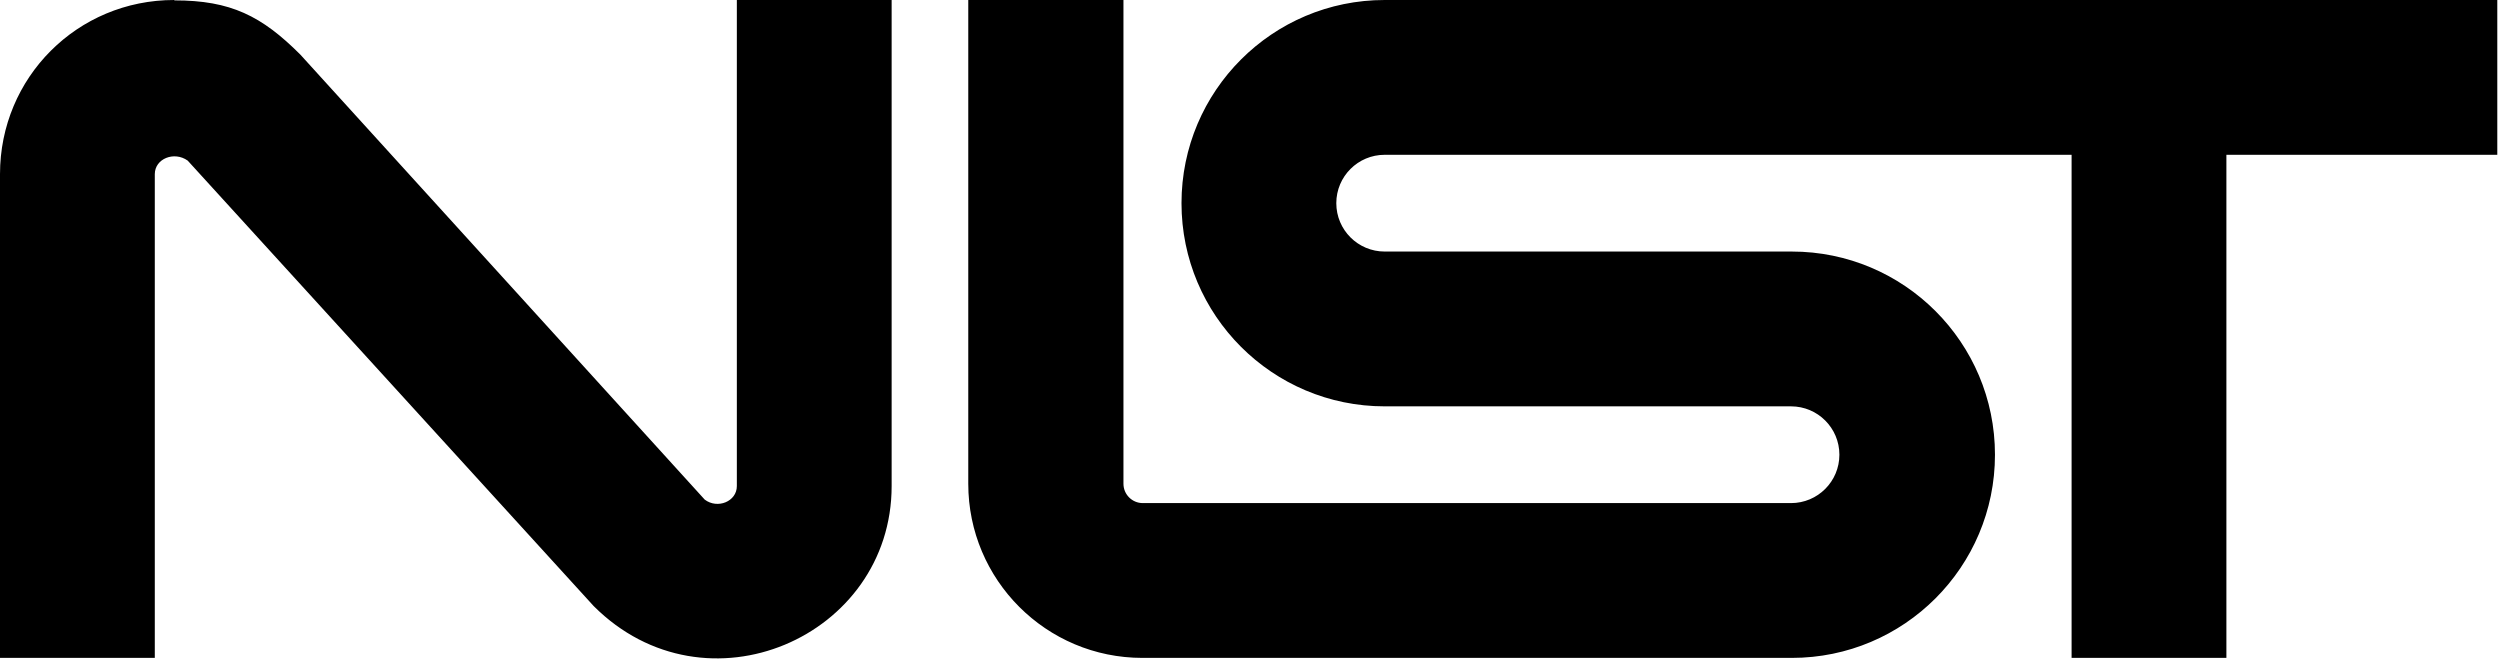
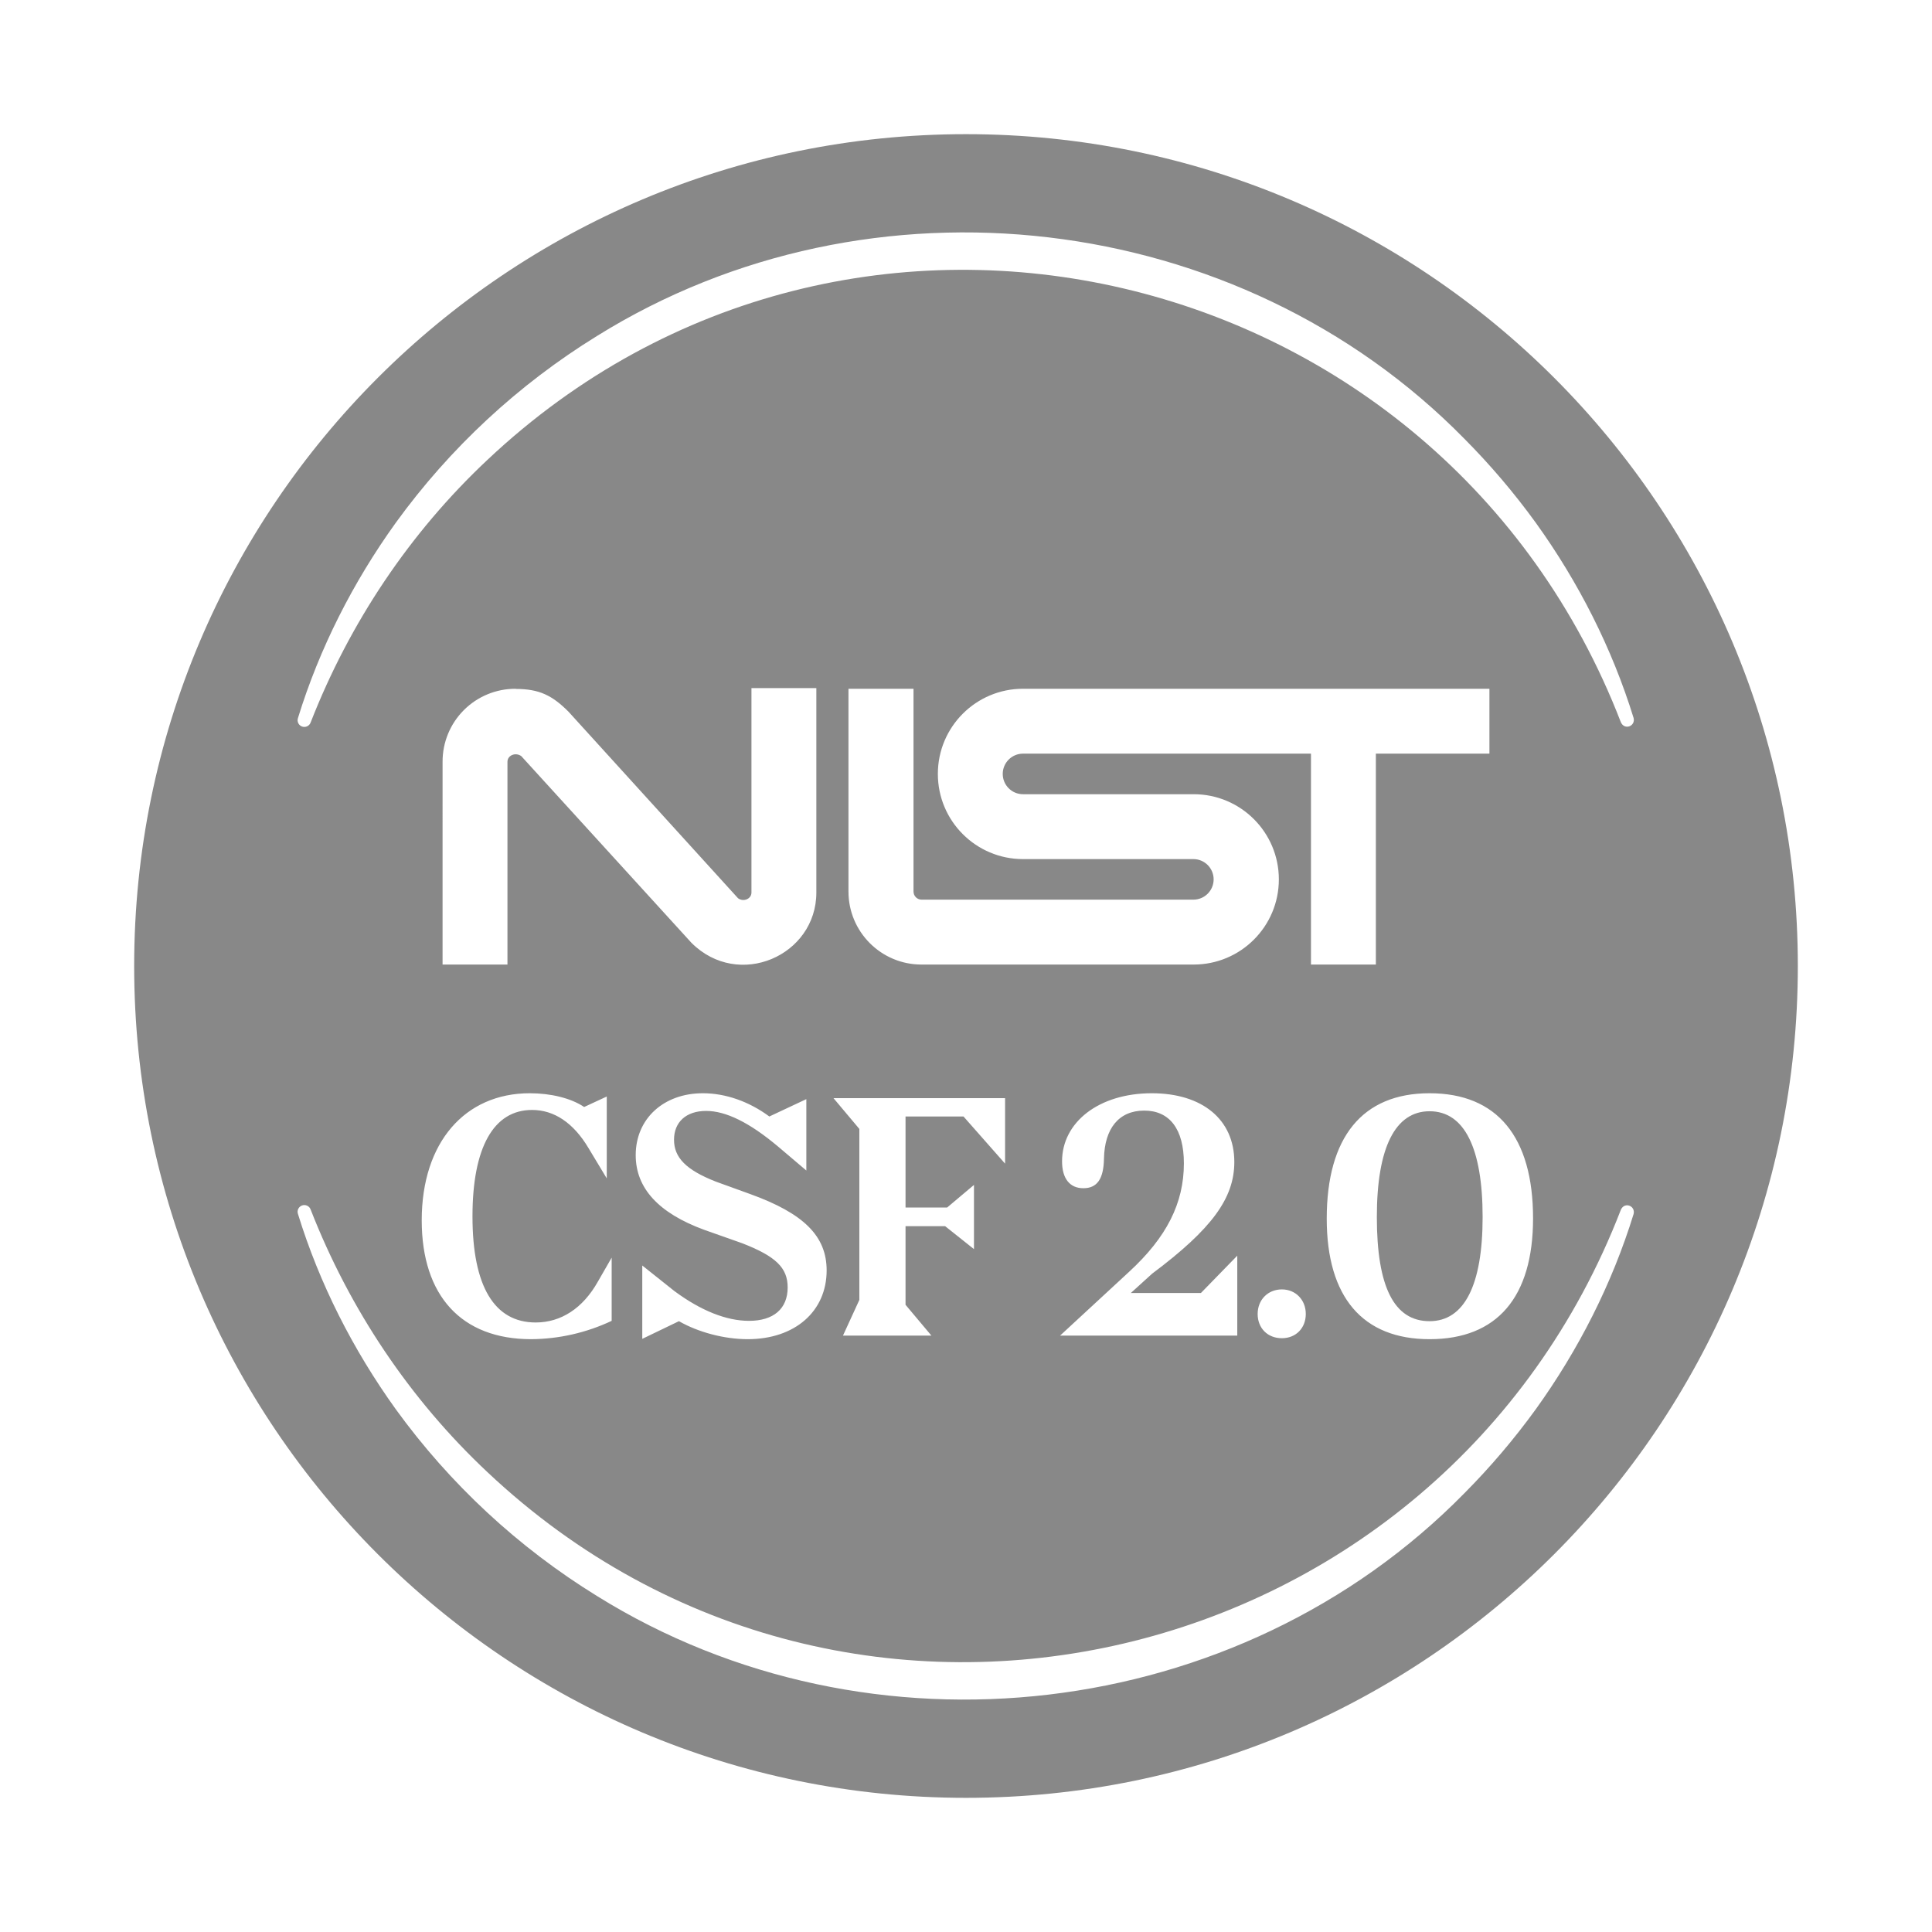
- <svg xmlns="http://www.w3.org/2000/svg" width="646" height="170.3" version="1.0">
-   <path d="M45 0C20 0 0 20 0 45v125h40V45c0-4 5-6 8.5-3.5l104.9 115.1c29 29 77 8 77-31V-.4h-40v126c0 4-5 6-8.3 3.5L77.6 14.1c-10-10-18-14-32.5-14M250.2 0v125a45 45 0 0 0 45 45H463a52.5 52.5 0 0 0 0-105H357.8a12.5 12.5 0 0 1 0-25h177.5v130h40V40h70V0H357.8a52.5 52.5 0 0 0 0 105h105a12.5 12.5 0 0 1 0 25H295.3a5 5 0 0 1-5-5V0z" />
+ <svg xmlns="http://www.w3.org/2000/svg" fill="none" viewBox="0 0 144 144">
+   <g fill="#888">
+     <path d="M110.506 90.71c0-5.15-1.367-7.884-3.954-7.884-2.563 0-3.93 2.71-3.93 7.885 0 5.223 1.293 7.762 3.93 7.762 2.587 0 3.954-2.685 3.954-7.763" />
+     <path fill-rule="evenodd" d="M134 72c0 34.242-27.758 62-62 62s-62-27.758-62-62 27.758-62 62-62 62 27.758 62 62M44.565 95.52l1.025-1.783v4.711a14.3 14.3 0 0 1-6.005 1.367c-5.199 0-8.152-3.246-8.152-8.86 0-5.81 3.222-9.471 8.055-9.471 1.562 0 3.075.366 4.052 1.025l1.684-.781v6.102l-1.367-2.27c-1.123-1.88-2.563-2.831-4.198-2.831-2.88 0-4.443 2.807-4.443 7.933 0 5.223 1.636 7.908 4.711 7.908 1.88 0 3.515-1.05 4.638-3.05m3.306 4.27v-5.467l2.392 1.904c1.977 1.465 3.88 2.221 5.565 2.221 1.83 0 2.88-.903 2.88-2.49 0-1.464-.878-2.318-3.392-3.295l-2.832-1c-3.393-1.245-5.102-3.1-5.102-5.566 0-2.71 2.075-4.613 5.004-4.613 1.685 0 3.442.61 4.956 1.733l2.758-1.294v5.321L58 85.463c-2.148-1.807-3.905-2.661-5.37-2.661-1.489 0-2.392.83-2.392 2.148s.88 2.246 3.125 3.124l2.563.928c3.978 1.44 5.687 3.124 5.687 5.687 0 3.052-2.368 5.126-5.882 5.126-1.734 0-3.686-.512-5.126-1.342zm21.55-.243h-6.59l1.22-2.66V84.143l-1.928-2.294h12.79v4.882l-3.1-3.515h-4.32v6.786h3.1l2.001-1.685v4.785l-2.148-1.709h-2.953v5.858zm22.798 0H79.013l5.15-4.76c2.783-2.563 4.077-5.102 4.077-8.08 0-2.563-1.074-3.93-2.953-3.93-1.904 0-2.954 1.343-3.003 3.564-.024 1.538-.512 2.222-1.538 2.222-1 0-1.586-.708-1.586-2.002 0-2.93 2.758-5.077 6.688-5.077 3.759 0 6.151 1.953 6.151 5.126 0 2.685-1.66 4.98-6.127 8.323l-1.586 1.44h5.223l2.71-2.782zm3.325.195c-1.074 0-1.806-.757-1.806-1.806 0-1.05.757-1.831 1.806-1.831 1.025 0 1.782.781 1.782 1.83 0 1.05-.732 1.807-1.782 1.807m3.343-8.91c0-6.077 2.661-9.348 7.665-9.348 5.028 0 7.713 3.246 7.713 9.324 0 5.883-2.685 9.007-7.713 9.007-4.98 0-7.665-3.124-7.665-8.982m-65.9-34.055a5.42 5.42 0 0 1 5.441-5.44l.012.011c1.754 0 2.721.484 3.93 1.693l12.636 13.905c.399.303 1.003.06 1.003-.423V51.288h4.837v15.235c0 4.716-5.804 7.255-9.31 3.748L38.851 56.354c-.424-.302-1.028-.06-1.028.423v15.115h-4.837zm30.253 9.674V51.336h4.848v15.115a.604.604 0 0 0 .605.604h20.253a1.511 1.511 0 1 0 0-3.023H76.25a6.348 6.348 0 1 1 0-12.696h34.763v4.837h-8.464v15.719h-4.837v-15.72H76.25a1.511 1.511 0 1 0 0 3.024h12.72a6.348 6.348 0 1 1 0 12.696H68.68a5.44 5.44 0 0 1-5.44-5.441m57.575-12.605c-13.357-34.614-57.352-45.12-84.476-19.579C30.546 39.7 26.053 46.42 23.154 53.846a.5.5 0 0 1-.945-.33c1.6-5.191 4.1-10.118 7.294-14.558a52.6 52.6 0 0 1 14.984-13.91c20.372-12.686 47.839-9.482 64.661 7.657a53 53 0 0 1 5.317 6.253c3.194 4.438 5.693 9.367 7.294 14.556.152.606-.664.932-.944.33zm-84.476 55.887c27.124 25.541 71.119 15.035 84.476-19.579v.002c.28-.602 1.096-.276.944.33-1.601 5.19-4.1 10.118-7.294 14.556a53 53 0 0 1-5.317 6.253c-16.822 17.139-44.289 20.343-64.661 7.656a52.6 52.6 0 0 1-14.984-13.909c-3.194-4.44-5.695-9.367-7.294-14.558a.5.5 0 0 1 .945-.33c2.9 7.426 7.392 14.146 13.185 19.579" clip-rule="evenodd" />
+   </g>
</svg>
